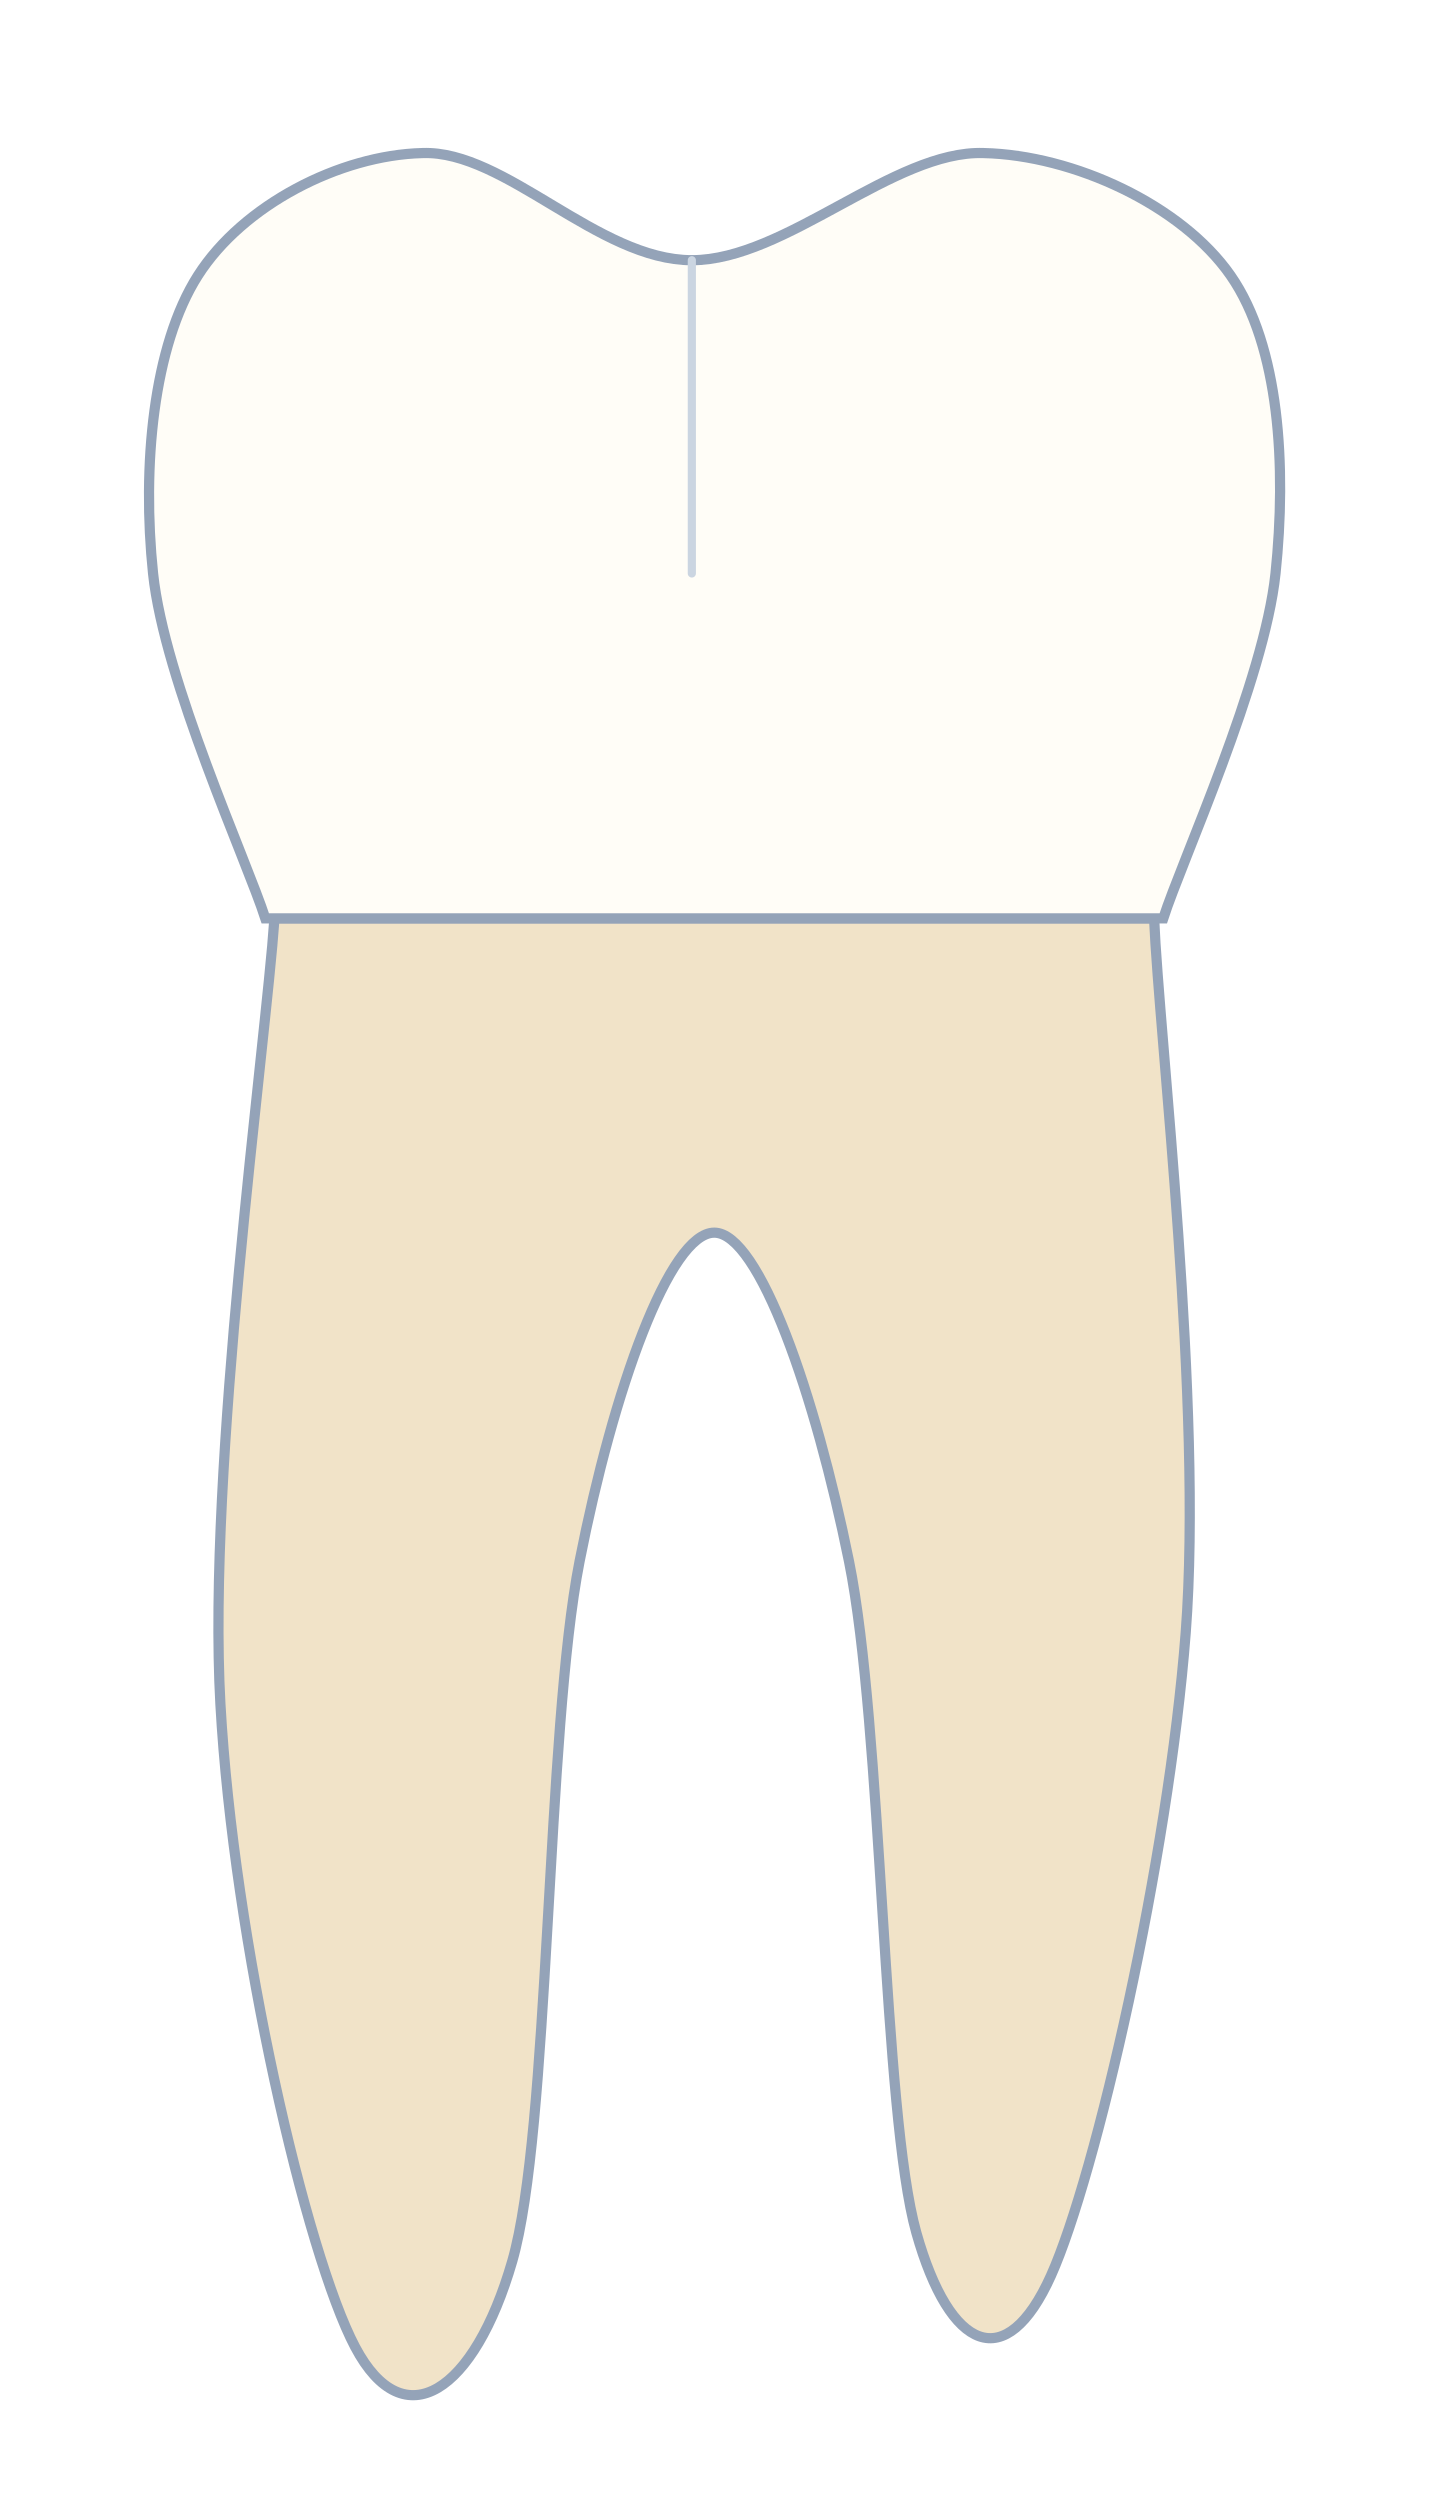
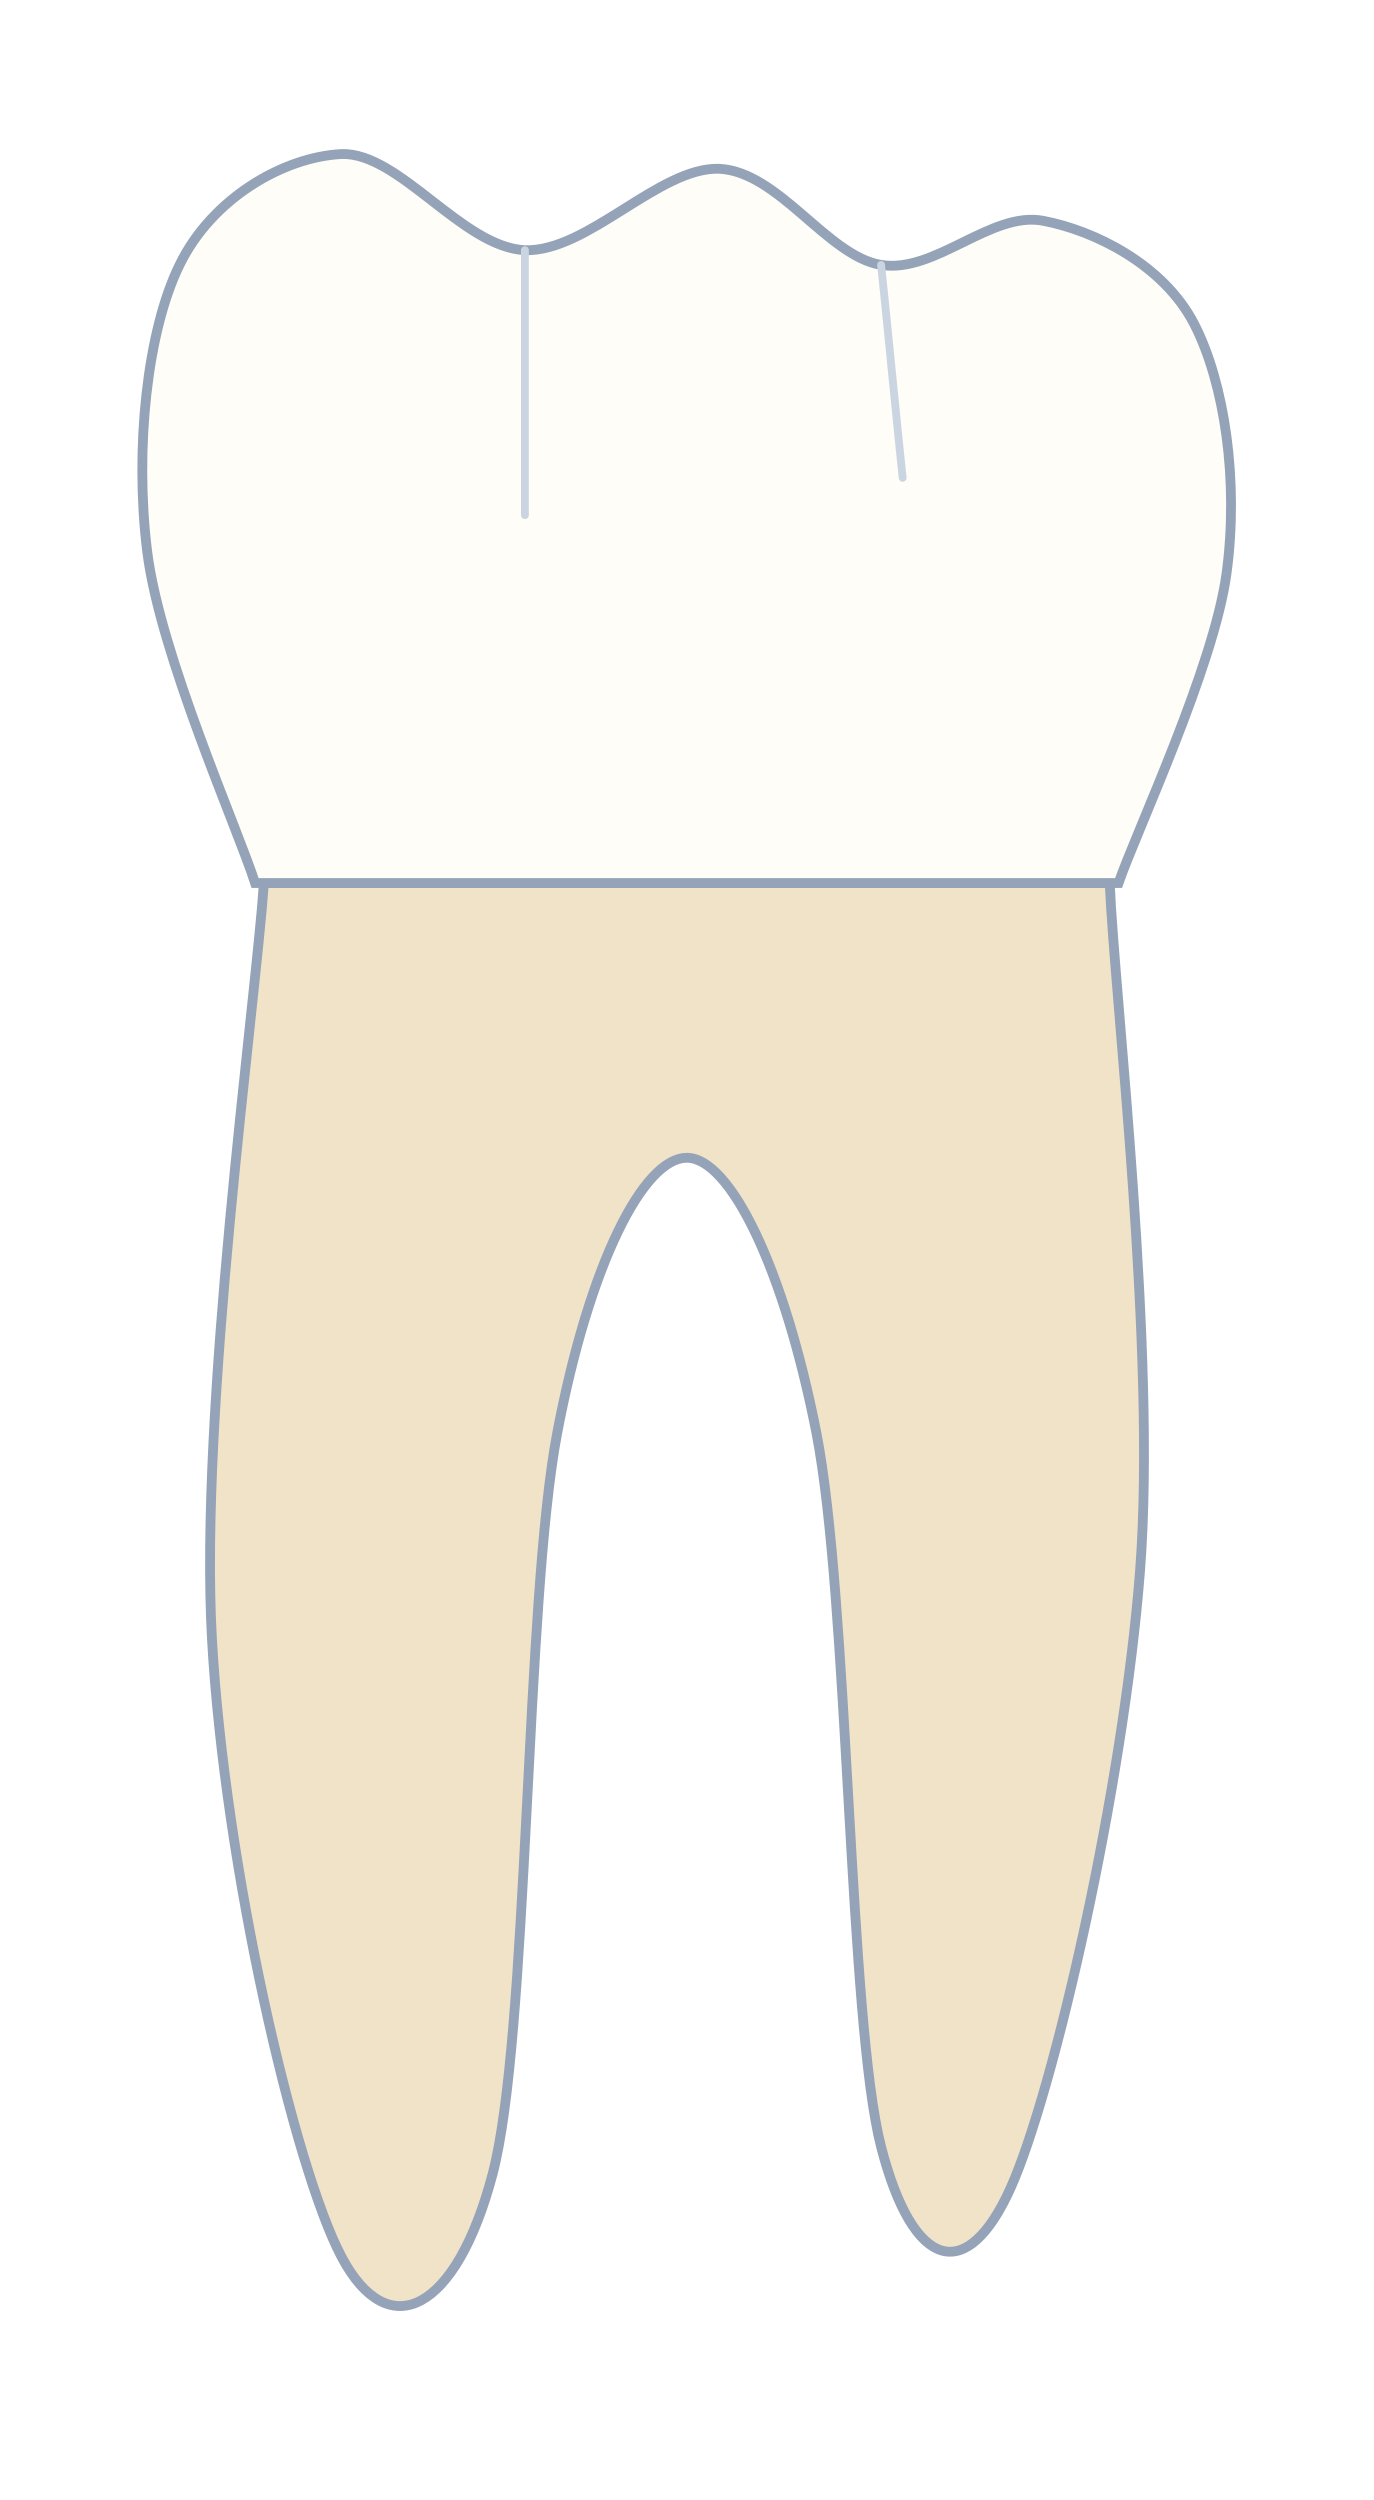
- <svg xmlns="http://www.w3.org/2000/svg" viewBox="0 0 168 294" width="168" height="294">
+ <svg xmlns="http://www.w3.org/2000/svg" viewBox="0 0 168 305.76" width="168" height="305.76">
  <g id="tooth-36" data-fdi="36">
    <g transform="matrix(12 0 0 -12 84 108)">
-       <path d="M -4.31 0 C -4.4 -1.28 -4.97 -5.37 -4.84 -7.7 C -4.71 -10.03 -4 -13.09 -3.52 -14 C -3.04 -14.91 -2.35 -14.44 -1.98 -13.16 C -1.61 -11.88 -1.65 -7.98 -1.32 -6.3 C -0.99 -4.62 -0.44 -3.08 0 -3.08 C 0.44 -3.08 0.99 -4.67 1.32 -6.3 C 1.65 -7.93 1.65 -11.71 1.98 -12.88 C 2.31 -14.05 2.86 -14.28 3.3 -13.3 C 3.74 -12.32 4.45 -9.22 4.62 -7 C 4.79 -4.78 4.36 -1.17 4.31 0 Z" fill="#f1e3c8" stroke="#94a3b8" stroke-width="1.2" vector-effect="non-scaling-stroke" />
-       <path d="M -4.4 0 C -4.58 0.56 -5.39 2.33 -5.5 3.38 C -5.61 4.43 -5.5 5.61 -5.06 6.3 C -4.62 6.99 -3.67 7.48 -2.86 7.5 C -2.05 7.53 -1.14 6.45 -0.22 6.45 C 0.7 6.45 1.76 7.53 2.64 7.5 C 3.52 7.48 4.58 6.99 5.06 6.3 C 5.54 5.61 5.61 4.43 5.5 3.38 C 5.39 2.33 4.58 0.56 4.4 0 Z" fill="#fffdf7" stroke="#94a3b8" stroke-width="1.2" vector-effect="non-scaling-stroke" />
-       <path d="M -0.22 6.45 C -0.22 5.94 -0.22 3.89 -0.22 3.38" fill="none" stroke="#cbd5e1" stroke-width="0.96" stroke-linecap="round" vector-effect="non-scaling-stroke" />
+       <path d="M -4.31 0 C -4.4 -1.28 -4.97 -5.37 -4.84 -7.7 C -4.71 -10.03 -4 -13.09 -3.52 -14 C -3.04 -14.91 -2.35 -14.56 -1.98 -13.16 C -1.61 -11.76 -1.65 -7.33 -1.32 -5.6 C -0.99 -3.87 -0.44 -2.8 0 -2.8 C 0.44 -2.8 0.99 -3.92 1.32 -5.6 C 1.65 -7.28 1.65 -11.6 1.98 -12.88 C 2.31 -14.16 2.86 -14.28 3.3 -13.3 C 3.74 -12.32 4.45 -9.22 4.62 -7 C 4.79 -4.78 4.36 -1.17 4.31 0 Z" fill="#f1e3c8" stroke="#94a3b8" stroke-width="1.2" vector-effect="non-scaling-stroke" />
+       <path d="M -4.4 0 C -4.58 0.56 -5.37 2.33 -5.5 3.38 C -5.63 4.43 -5.5 5.63 -5.17 6.3 C -4.84 6.98 -4.11 7.4 -3.52 7.43 C -2.93 7.45 -2.29 6.48 -1.65 6.45 C -1.01 6.43 -0.28 7.3 0.33 7.28 C 0.94 7.25 1.43 6.39 1.98 6.3 C 2.53 6.21 3.1 6.85 3.63 6.75 C 4.16 6.65 4.86 6.3 5.17 5.7 C 5.48 5.1 5.63 4.1 5.5 3.15 C 5.37 2.2 4.58 0.52 4.4 0 Z" fill="#fffdf7" stroke="#94a3b8" stroke-width="1.2" vector-effect="non-scaling-stroke" />
+       <path d="M -1.65 6.45 C -1.65 6 -1.65 4.2 -1.65 3.75" fill="none" stroke="#cbd5e1" stroke-width="0.96" stroke-linecap="round" vector-effect="non-scaling-stroke" />
+       <path d="M 1.98 6.3 C 2.02 5.94 2.16 4.49 2.2 4.13" fill="none" stroke="#cbd5e1" stroke-width="0.96" stroke-linecap="round" vector-effect="non-scaling-stroke" />
    </g>
  </g>
</svg>
